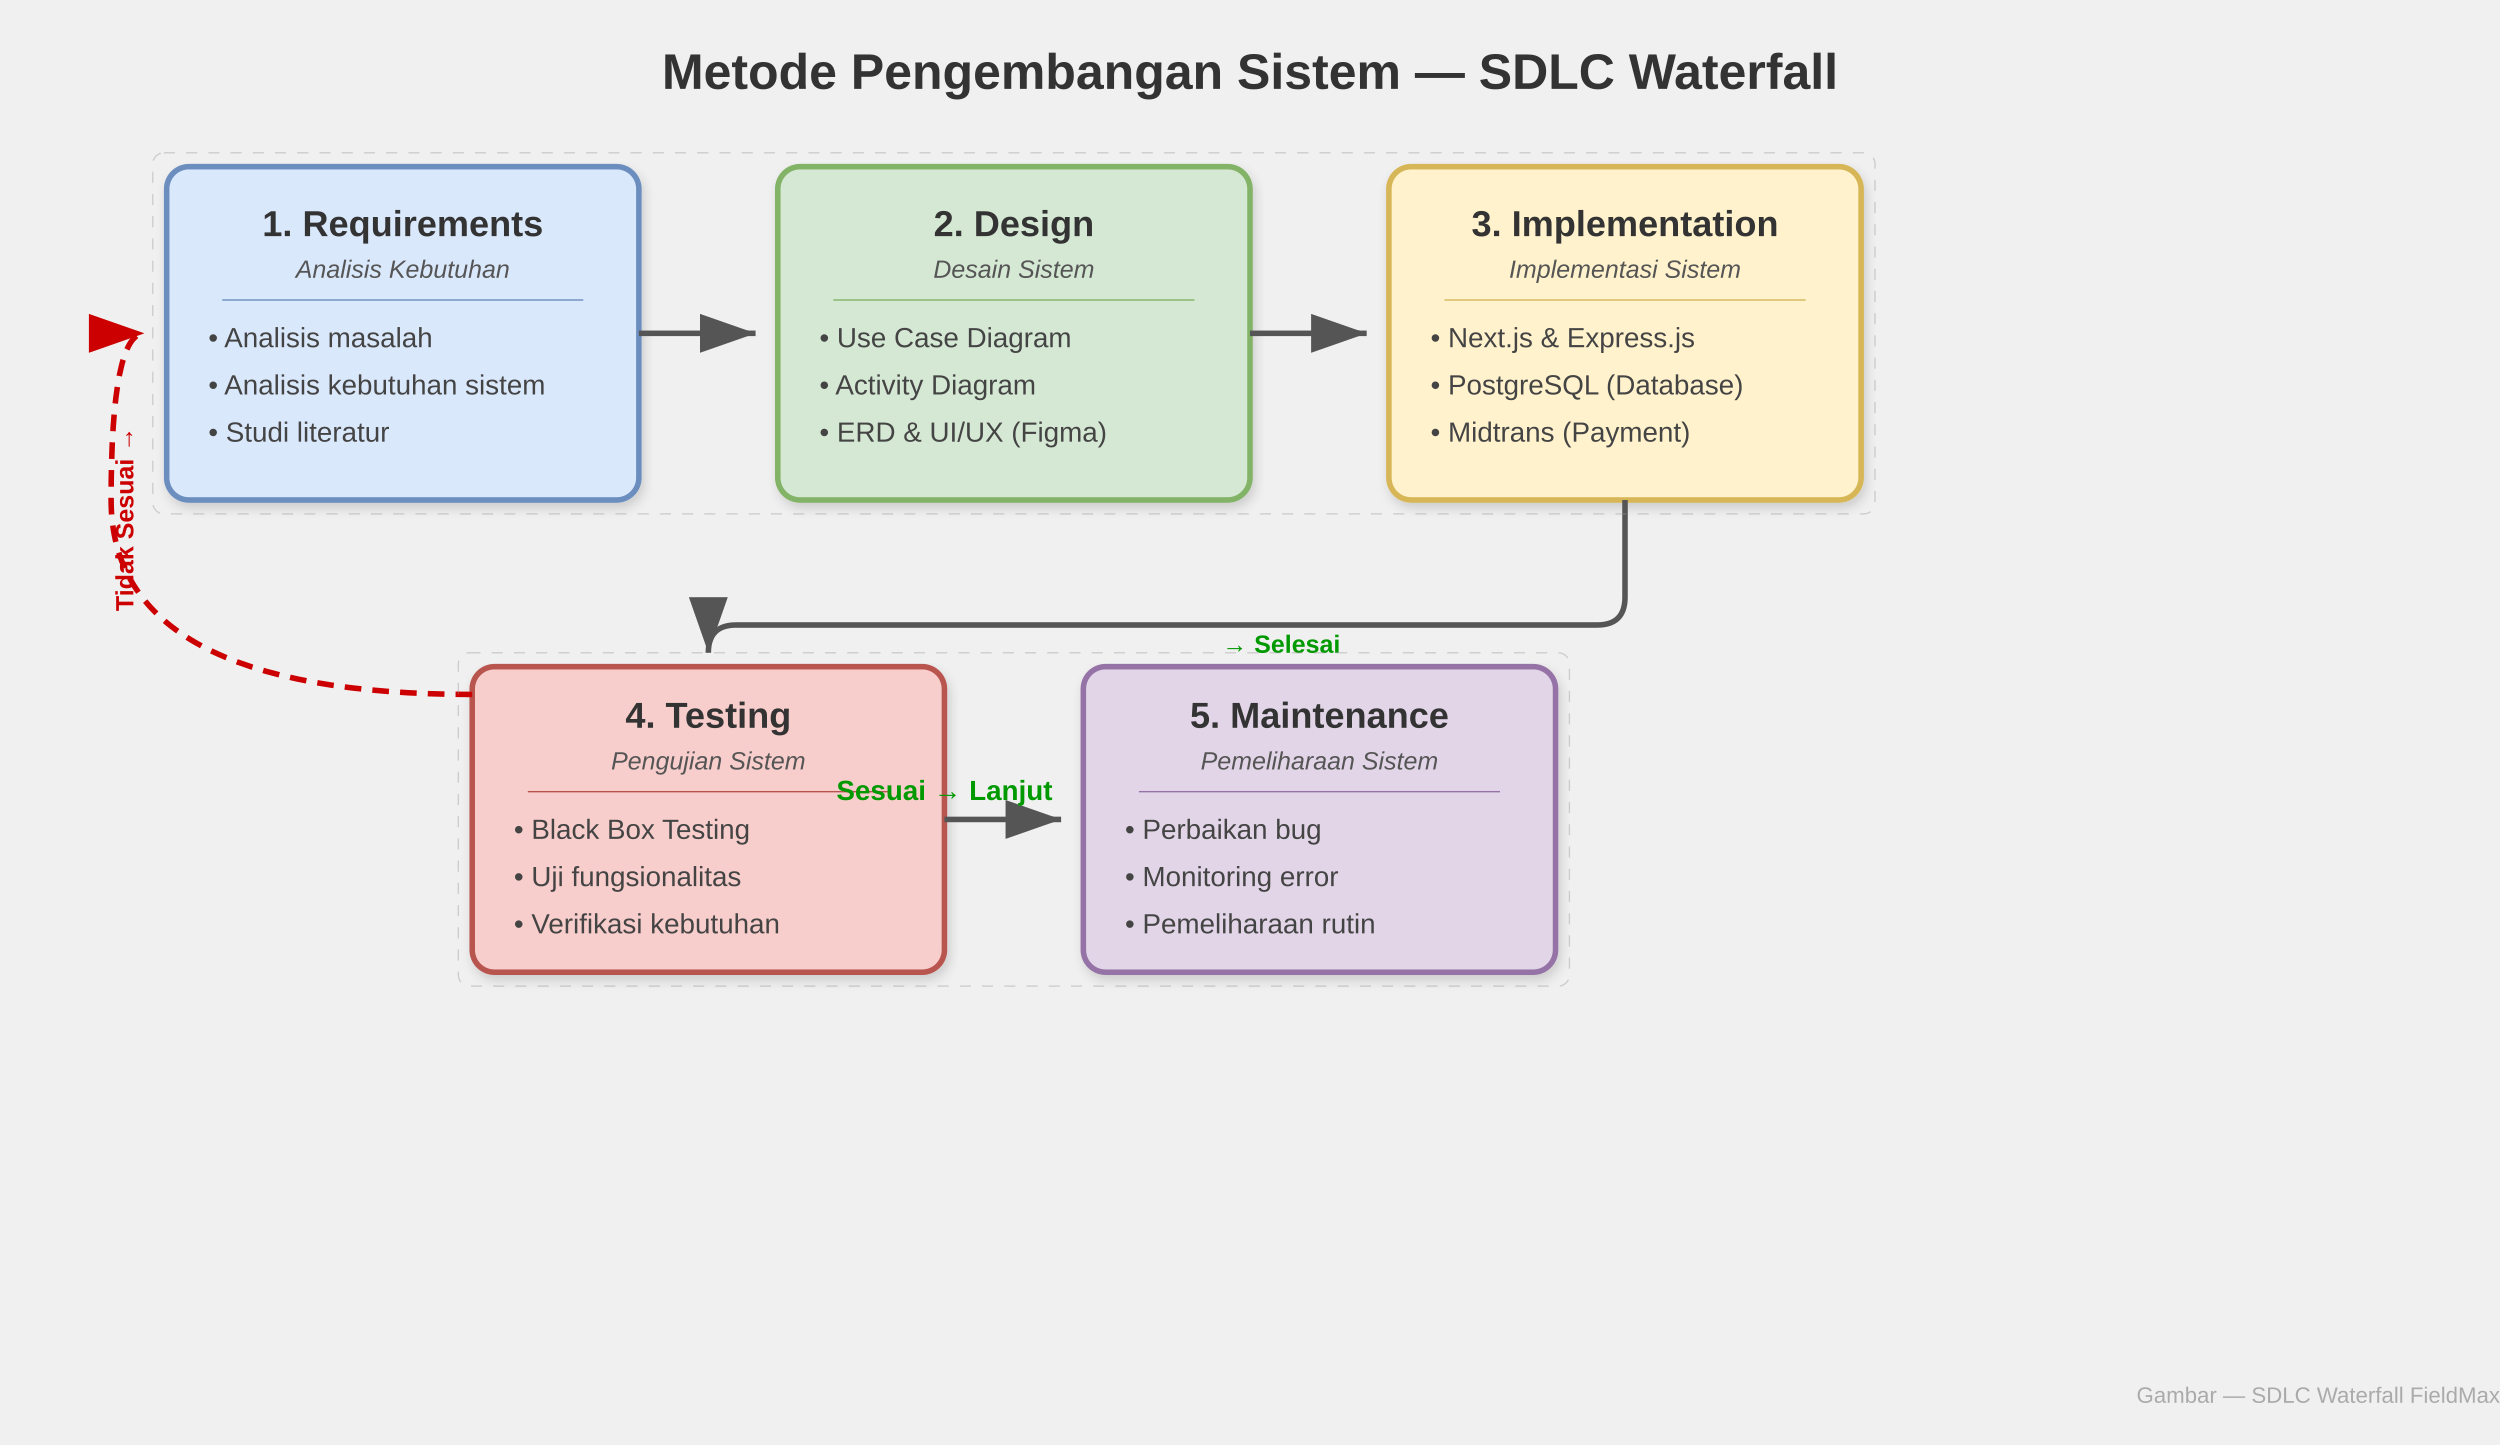
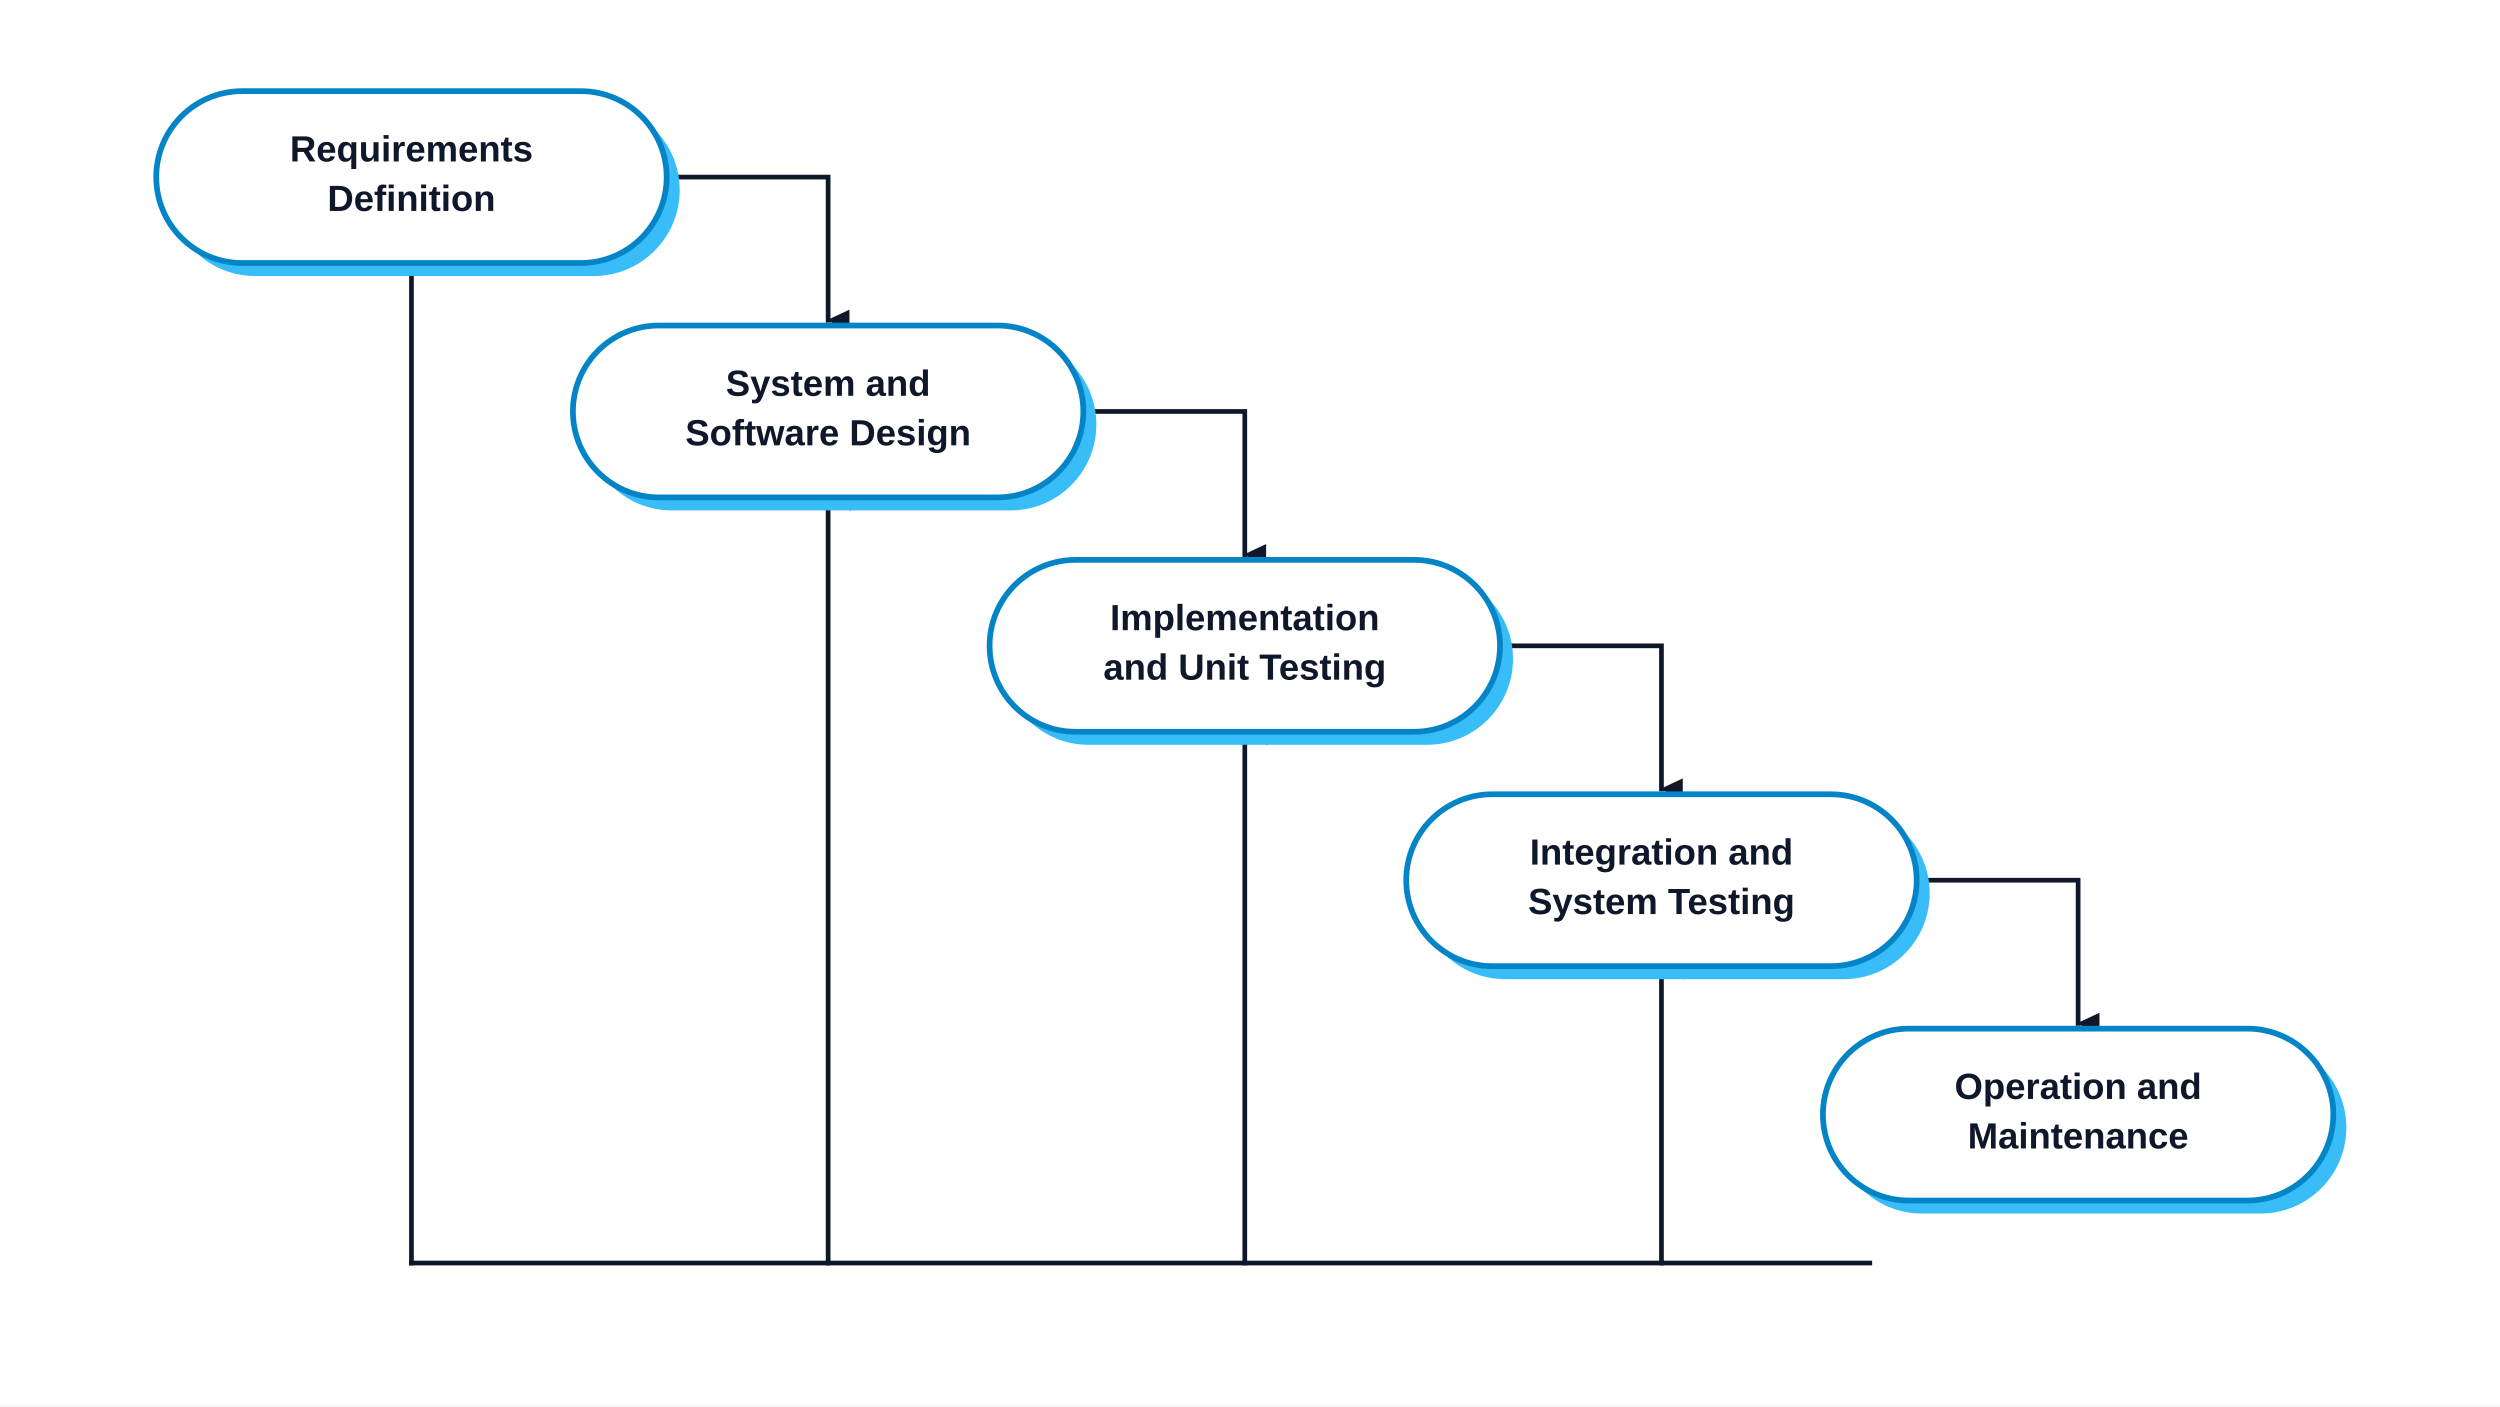
- <svg xmlns="http://www.w3.org/2000/svg" viewBox="0 0 900 520" font-family="Arial, sans-serif">
+ <svg xmlns="http://www.w3.org/2000/svg" viewBox="0 0 960 540" width="960" height="540" font-family="Arial, Helvetica, sans-serif">
  <defs>
-     <filter id="shadow" x="-3%" y="-3%" width="106%" height="112%">
-       <feDropShadow dx="1" dy="2" stdDeviation="2" flood-opacity="0.15" />
-     </filter>
-     <marker id="arrowBlue" markerWidth="10" markerHeight="7" refX="10" refY="3.5" orient="auto">
-       <polygon points="0 0, 10 3.5, 0 7" fill="#555" />
+     <marker id="arrow-down" viewBox="0 0 10 10" refX="5" refY="8" markerWidth="6.5" markerHeight="6.5" orient="auto">
+       <path d="M 1.5 1 L 5 8.5 L 8.5 1 Z" fill="#0F172A" />
    </marker>
-     <marker id="arrowRed" markerWidth="10" markerHeight="7" refX="10" refY="3.5" orient="auto">
-       <polygon points="0 0, 10 3.5, 0 7" fill="#C00" />
+     <marker id="arrow-up" viewBox="0 0 10 10" refX="5" refY="1.5" markerWidth="6.5" markerHeight="6.5" orient="auto">
+       <path d="M 1.5 9 L 5 1.5 L 8.5 9 Z" fill="#0F172A" />
    </marker>
  </defs>
-   <text x="450" y="32" text-anchor="middle" font-size="18" font-weight="bold" fill="#333">Metode Pengembangan Sistem — SDLC Waterfall</text>
-   <rect x="60" y="60" width="170" height="120" rx="8" fill="#DAE8FC" stroke="#6C8EBF" stroke-width="2" filter="url(#shadow)" />
-   <text x="145" y="85" text-anchor="middle" font-size="13" font-weight="bold" fill="#333">1. Requirements</text>
-   <text x="145" y="100" text-anchor="middle" font-size="9" fill="#555" font-style="italic">Analisis Kebutuhan</text>
-   <line x1="80" y1="108" x2="210" y2="108" stroke="#6C8EBF" stroke-width="0.5" />
-   <text x="75" y="125" font-size="10" fill="#444">• Analisis masalah</text>
-   <text x="75" y="142" font-size="10" fill="#444">• Analisis kebutuhan sistem</text>
-   <text x="75" y="159" font-size="10" fill="#444">• Studi literatur</text>
-   <rect x="280" y="60" width="170" height="120" rx="8" fill="#D5E8D4" stroke="#82B366" stroke-width="2" filter="url(#shadow)" />
-   <text x="365" y="85" text-anchor="middle" font-size="13" font-weight="bold" fill="#333">2. Design</text>
-   <text x="365" y="100" text-anchor="middle" font-size="9" fill="#555" font-style="italic">Desain Sistem</text>
-   <line x1="300" y1="108" x2="430" y2="108" stroke="#82B366" stroke-width="0.5" />
-   <text x="295" y="125" font-size="10" fill="#444">• Use Case Diagram</text>
-   <text x="295" y="142" font-size="10" fill="#444">• Activity Diagram</text>
-   <text x="295" y="159" font-size="10" fill="#444">• ERD &amp; UI/UX (Figma)</text>
-   <rect x="500" y="60" width="170" height="120" rx="8" fill="#FFF2CC" stroke="#D6B656" stroke-width="2" filter="url(#shadow)" />
-   <text x="585" y="85" text-anchor="middle" font-size="13" font-weight="bold" fill="#333">3. Implementation</text>
-   <text x="585" y="100" text-anchor="middle" font-size="9" fill="#555" font-style="italic">Implementasi Sistem</text>
-   <line x1="520" y1="108" x2="650" y2="108" stroke="#D6B656" stroke-width="0.5" />
-   <text x="515" y="125" font-size="10" fill="#444">• Next.js &amp; Express.js</text>
-   <text x="515" y="142" font-size="10" fill="#444">• PostgreSQL (Database)</text>
-   <text x="515" y="159" font-size="10" fill="#444">• Midtrans (Payment)</text>
-   <rect x="170" y="240" width="170" height="110" rx="8" fill="#F8CECC" stroke="#B85450" stroke-width="2" filter="url(#shadow)" />
-   <text x="255" y="262" text-anchor="middle" font-size="13" font-weight="bold" fill="#333">4. Testing</text>
-   <text x="255" y="277" text-anchor="middle" font-size="9" fill="#555" font-style="italic">Pengujian Sistem</text>
-   <line x1="190" y1="285" x2="320" y2="285" stroke="#B85450" stroke-width="0.5" />
-   <text x="185" y="302" font-size="10" fill="#444">• Black Box Testing</text>
-   <text x="185" y="319" font-size="10" fill="#444">• Uji fungsionalitas</text>
-   <text x="185" y="336" font-size="10" fill="#444">• Verifikasi kebutuhan</text>
-   <rect x="390" y="240" width="170" height="110" rx="8" fill="#E1D5E7" stroke="#9673A6" stroke-width="2" filter="url(#shadow)" />
-   <text x="475" y="262" text-anchor="middle" font-size="13" font-weight="bold" fill="#333">5. Maintenance</text>
-   <text x="475" y="277" text-anchor="middle" font-size="9" fill="#555" font-style="italic">Pemeliharaan Sistem</text>
-   <line x1="410" y1="285" x2="540" y2="285" stroke="#9673A6" stroke-width="0.5" />
-   <text x="405" y="302" font-size="10" fill="#444">• Perbaikan bug</text>
-   <text x="405" y="319" font-size="10" fill="#444">• Monitoring error</text>
-   <text x="405" y="336" font-size="10" fill="#444">• Pemeliharaan rutin</text>
-   <line x1="230" y1="120" x2="272" y2="120" stroke="#555" stroke-width="2" marker-end="url(#arrowBlue)" />
-   <line x1="450" y1="120" x2="492" y2="120" stroke="#555" stroke-width="2" marker-end="url(#arrowBlue)" />
-   <path d="M 585 180 L 585 215 Q 585 225 575 225 L 265 225 Q 255 225 255 235" fill="none" stroke="#555" stroke-width="2" marker-end="url(#arrowBlue)" />
-   <line x1="340" y1="295" x2="382" y2="295" stroke="#555" stroke-width="2" marker-end="url(#arrowBlue)" />
-   <path d="M 170 250 Q 40 250 40 180 Q 40 120 52 120" fill="none" stroke="#C00" stroke-width="2" stroke-dasharray="6,4" marker-end="url(#arrowRed)" />
-   <text x="48" y="220" font-size="9" fill="#C00" font-weight="bold" transform="rotate(-90, 48, 220)">Tidak Sesuai →</text>
-   <text x="340" y="288" text-anchor="middle" font-size="10" fill="#090" font-weight="bold">Sesuai → Lanjut</text>
-   <text x="440" y="235" font-size="9" fill="#090" font-weight="bold">→ Selesai</text>
-   <rect x="55" y="55" width="620" height="130" rx="4" fill="none" stroke="#999" stroke-width="0.5" stroke-dasharray="4,4" opacity="0.4" />
-   <rect x="165" y="235" width="400" height="120" rx="4" fill="none" stroke="#999" stroke-width="0.5" stroke-dasharray="4,4" opacity="0.4" />
-   <text x="900" y="505" font-size="8" fill="#aaa" text-anchor="end">Gambar — SDLC Waterfall FieldMax</text>
+   <rect x="0" y="0" width="960" height="540" fill="#FFFFFF" />
+   <path d="M 256 68 L 318 68 L 318 123" fill="none" stroke="#0F172A" stroke-width="1.8" stroke-linecap="square" stroke-linejoin="miter" marker-end="url(#arrow-down)" />
+   <path d="M 416 158 L 478 158 L 478 213" fill="none" stroke="#0F172A" stroke-width="1.8" stroke-linecap="square" stroke-linejoin="miter" marker-end="url(#arrow-down)" />
+   <path d="M 576 248 L 638 248 L 638 303" fill="none" stroke="#0F172A" stroke-width="1.8" stroke-linecap="square" stroke-linejoin="miter" marker-end="url(#arrow-down)" />
+   <path d="M 736 338 L 798 338 L 798 393" fill="none" stroke="#0F172A" stroke-width="1.8" stroke-linecap="square" stroke-linejoin="miter" marker-end="url(#arrow-down)" />
+   <line x1="158" y1="485" x2="718" y2="485" stroke="#0F172A" stroke-width="1.8" stroke-linecap="square" />
+   <line x1="158" y1="485" x2="158" y2="102" stroke="#0F172A" stroke-width="1.8" stroke-linecap="square" marker-end="url(#arrow-up)" />
+   <line x1="318" y1="485" x2="318" y2="192" stroke="#0F172A" stroke-width="1.8" stroke-linecap="square" marker-end="url(#arrow-up)" />
+   <line x1="478" y1="485" x2="478" y2="282" stroke="#0F172A" stroke-width="1.8" stroke-linecap="square" marker-end="url(#arrow-up)" />
+   <line x1="638" y1="485" x2="638" y2="372" stroke="#0F172A" stroke-width="1.8" stroke-linecap="square" marker-end="url(#arrow-up)" />
+   <g id="phase-1">
+     <rect x="65" y="40" width="196" height="66" rx="33" fill="#38BDF8" />
+     <rect x="60" y="35" width="196" height="66" rx="33" fill="#FFFFFF" stroke="#0284C7" stroke-width="2.2" />
+     <text x="158" y="62" text-anchor="middle" font-size="14" font-weight="bold" fill="#0F172A">Requirements</text>
+     <text x="158" y="81" text-anchor="middle" font-size="14" font-weight="bold" fill="#0F172A">Definition</text>
+   </g>
+   <g id="phase-2">
+     <rect x="225" y="130" width="196" height="66" rx="33" fill="#38BDF8" />
+     <rect x="220" y="125" width="196" height="66" rx="33" fill="#FFFFFF" stroke="#0284C7" stroke-width="2.2" />
+     <text x="318" y="152" text-anchor="middle" font-size="14" font-weight="bold" fill="#0F172A">System and</text>
+     <text x="318" y="171" text-anchor="middle" font-size="14" font-weight="bold" fill="#0F172A">Software Design</text>
+   </g>
+   <g id="phase-3">
+     <rect x="385" y="220" width="196" height="66" rx="33" fill="#38BDF8" />
+     <rect x="380" y="215" width="196" height="66" rx="33" fill="#FFFFFF" stroke="#0284C7" stroke-width="2.2" />
+     <text x="478" y="242" text-anchor="middle" font-size="14" font-weight="bold" fill="#0F172A">Implementation</text>
+     <text x="478" y="261" text-anchor="middle" font-size="14" font-weight="bold" fill="#0F172A">and Unit Testing</text>
+   </g>
+   <g id="phase-4">
+     <rect x="545" y="310" width="196" height="66" rx="33" fill="#38BDF8" />
+     <rect x="540" y="305" width="196" height="66" rx="33" fill="#FFFFFF" stroke="#0284C7" stroke-width="2.2" />
+     <text x="638" y="332" text-anchor="middle" font-size="14" font-weight="bold" fill="#0F172A">Integration and</text>
+     <text x="638" y="351" text-anchor="middle" font-size="14" font-weight="bold" fill="#0F172A">System Testing</text>
+   </g>
+   <g id="phase-5">
+     <rect x="705" y="400" width="196" height="66" rx="33" fill="#38BDF8" />
+     <rect x="700" y="395" width="196" height="66" rx="33" fill="#FFFFFF" stroke="#0284C7" stroke-width="2.2" />
+     <text x="798" y="422" text-anchor="middle" font-size="14" font-weight="bold" fill="#0F172A">Operation and</text>
+     <text x="798" y="441" text-anchor="middle" font-size="14" font-weight="bold" fill="#0F172A">Maintenance</text>
+   </g>
</svg>
